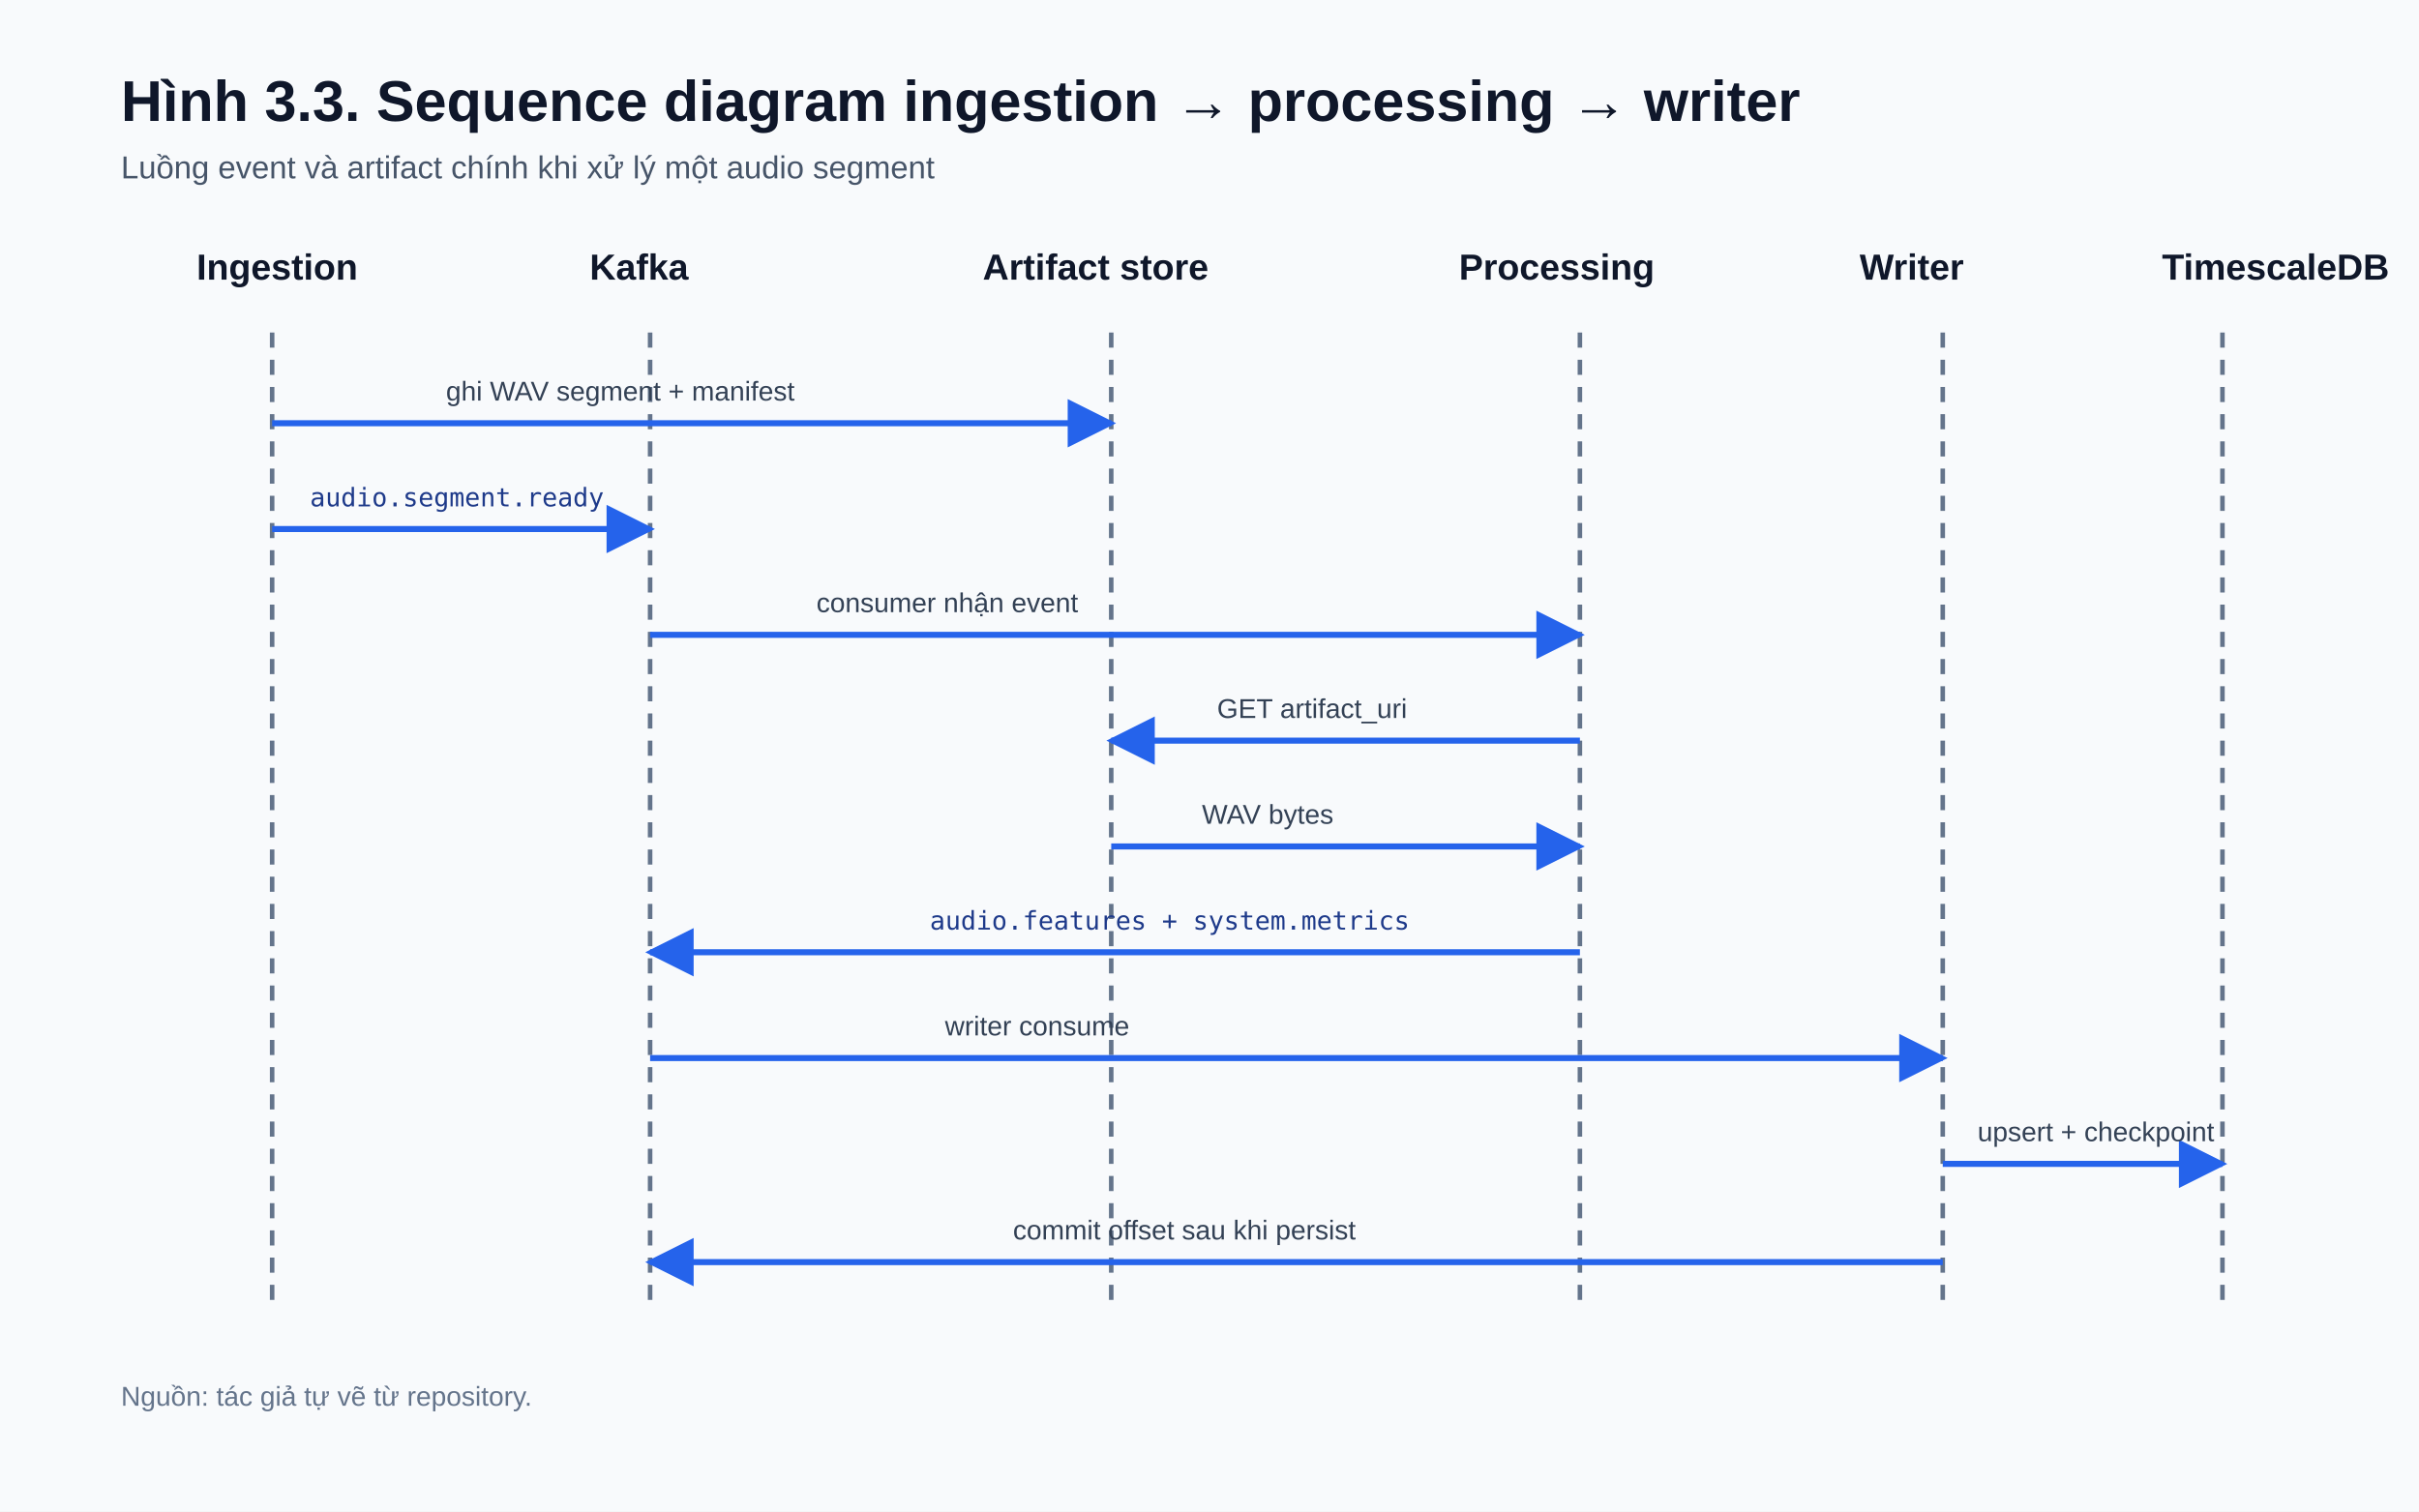
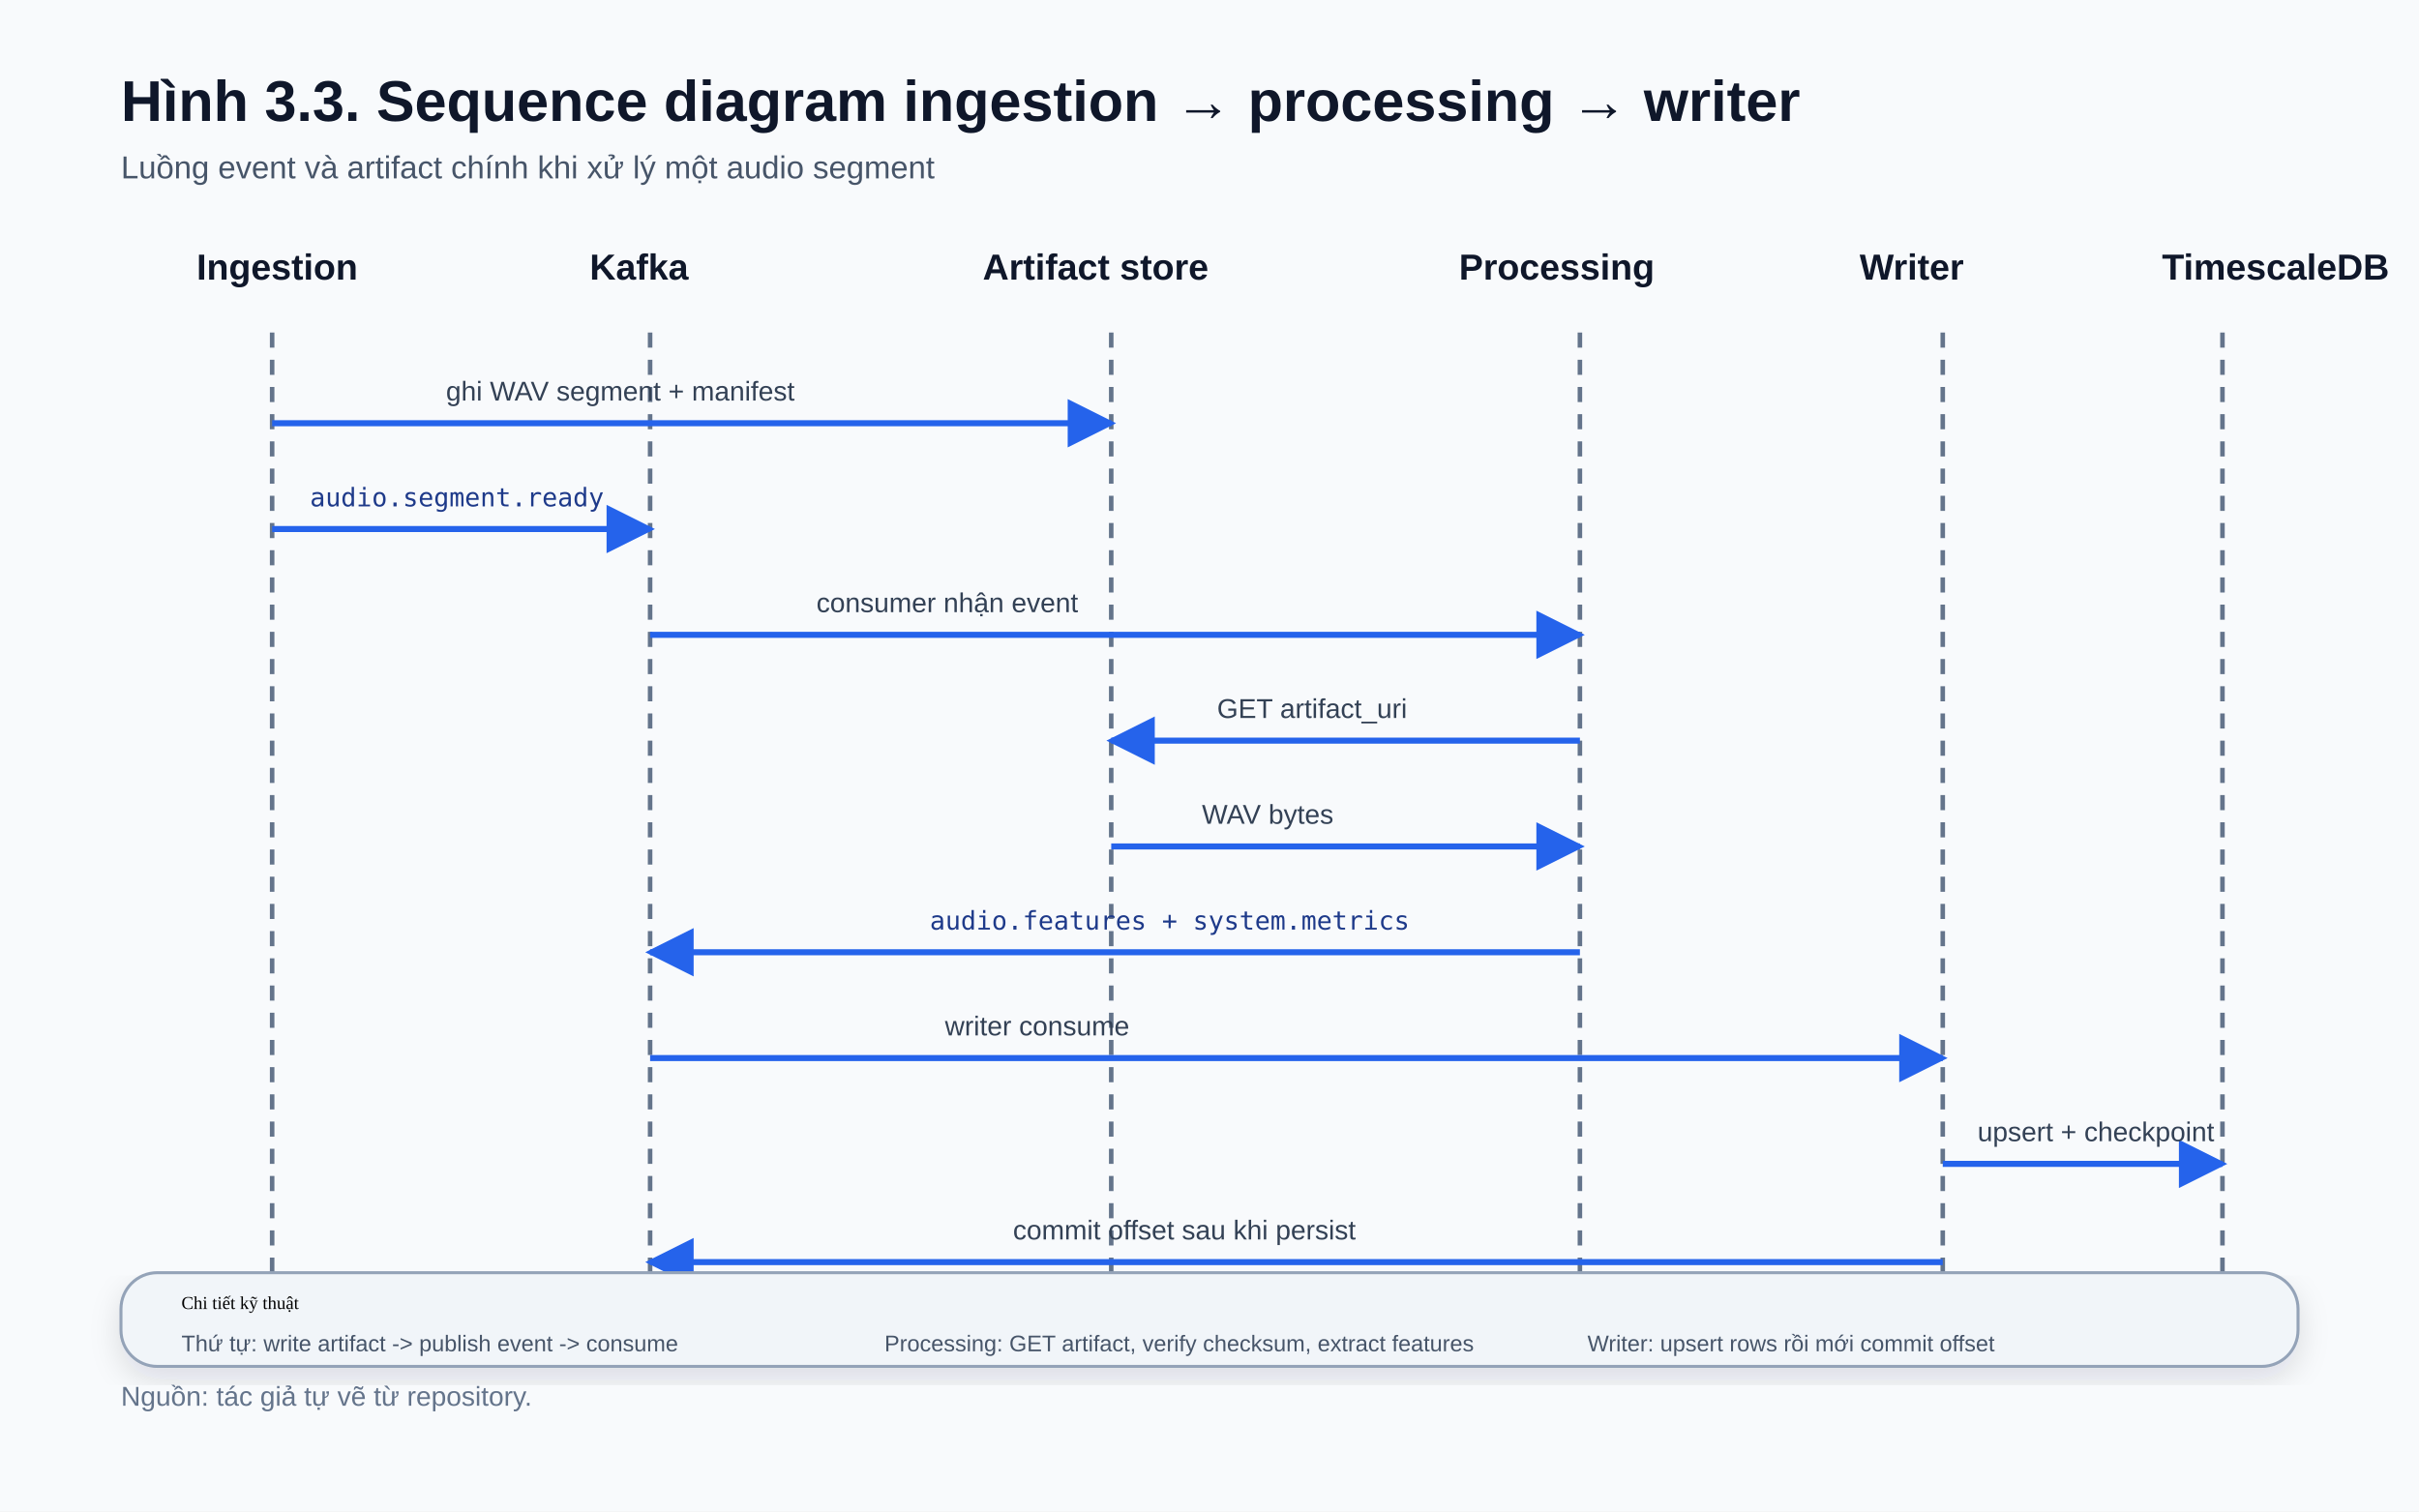
<svg xmlns="http://www.w3.org/2000/svg" width="1600" height="1000" viewBox="0 0 1600 1000">
  <defs>
    <marker id="arrow" viewBox="0 0 10 10" refX="9" refY="5" markerWidth="8" markerHeight="8" orient="auto-start-reverse">
      <path d="M 0 0 L 10 5 L 0 10 z" fill="#2563eb" />
    </marker>
    <filter id="shadow" x="-10%" y="-10%" width="120%" height="130%">
      <feDropShadow dx="0" dy="8" stdDeviation="10" flood-color="#0f172a" flood-opacity="0.12" />
    </filter>
  </defs>
  <style>
  .bg{fill:#f8fafc}.title{font-family:'Segoe UI',Arial,sans-serif;font-size:38px;font-weight:800;fill:#0f172a}.subtitle{font-family:'Segoe UI',Arial,sans-serif;font-size:21px;fill:#475569}.box{fill:#ffffff;stroke:#cbd5e1;stroke-width:2;rx:24;filter:url(#shadow)}.box-blue{fill:#eff6ff;stroke:#60a5fa}.box-green{fill:#ecfdf5;stroke:#34d399}.box-amber{fill:#fffbeb;stroke:#f59e0b}.box-red{fill:#fef2f2;stroke:#f87171}.box-violet{fill:#f5f3ff;stroke:#a78bfa}.box-gray{fill:#f1f5f9;stroke:#94a3b8}.label{font-family:'Segoe UI',Arial,sans-serif;font-size:24px;font-weight:750;fill:#0f172a}.small{font-family:'Segoe UI',Arial,sans-serif;font-size:18px;fill:#334155}.tiny{font-family:'Segoe UI',Arial,sans-serif;font-size:15px;fill:#475569}.mono{font-family:'Cascadia Mono','Consolas',monospace;font-size:17px;fill:#1e3a8a}.arrow{stroke:#2563eb;stroke-width:4;fill:none;marker-end:url(#arrow)}.line{stroke:#64748b;stroke-width:3;fill:none}.dash{stroke:#64748b;stroke-width:3;fill:none;stroke-dasharray:10 8}.plane{font-family:'Segoe UI',Arial,sans-serif;font-size:22px;font-weight:800;fill:#334155}.caption{font-family:'Segoe UI',Arial,sans-serif;font-size:18px;fill:#64748b}
</style>
  <rect class="bg" width="1600" height="1000" />
  <text x="80" y="80" class="title">Hình 3.3. Sequence diagram ingestion → processing → writer</text>
  <text x="80" y="118" class="subtitle">Luồng event và artifact chính khi xử lý một audio segment</text>
  <text x="130" y="185" class="label">Ingestion</text>
  <text x="390" y="185" class="label">Kafka</text>
  <text x="650" y="185" class="label">Artifact store</text>
  <text x="965" y="185" class="label">Processing</text>
  <text x="1230" y="185" class="label">Writer</text>
  <text x="1430" y="185" class="label">TimescaleDB</text>
  <line x1="180" y1="220" x2="180" y2="860" class="dash" />
  <line x1="430" y1="220" x2="430" y2="860" class="dash" />
  <line x1="735" y1="220" x2="735" y2="860" class="dash" />
  <line x1="1045" y1="220" x2="1045" y2="860" class="dash" />
  <line x1="1285" y1="220" x2="1285" y2="860" class="dash" />
  <line x1="1470" y1="220" x2="1470" y2="860" class="dash" />
  <path class="arrow" d="M180 280 H735" />
  <text x="295" y="265" class="small">ghi WAV segment + manifest</text>
  <path class="arrow" d="M180 350 H430" />
  <text x="205" y="335" class="mono">audio.segment.ready</text>
  <path class="arrow" d="M430 420 H1045" />
  <text x="540" y="405" class="small">consumer nhận event</text>
  <path class="arrow" d="M1045 490 H735" />
  <text x="805" y="475" class="small">GET artifact_uri</text>
  <path class="arrow" d="M735 560 H1045" />
  <text x="795" y="545" class="small">WAV bytes</text>
  <path class="arrow" d="M1045 630 H430" />
  <text x="615" y="615" class="mono">audio.features + system.metrics</text>
  <path class="arrow" d="M430 700 H1285" />
  <text x="625" y="685" class="small">writer consume</text>
  <path class="arrow" d="M1285 770 H1470" />
  <text x="1308" y="755" class="small">upsert + checkpoint</text>
  <path class="arrow" d="M1285 835 H430" />
  <text x="670" y="820" class="small">commit offset sau khi persist</text>
+   <rect x="80" y="842" width="1440" height="62" class="box box-gray" />
+   <text x="120" y="866" class="tag">Chi tiết kỹ thuật</text>
+   <text x="120" y="894" class="tiny">Thứ tự: write artifact -&gt; publish event -&gt; consume</text>
+   <text x="585" y="894" class="tiny">Processing: GET artifact, verify checksum, extract features</text>
+   <text x="1050" y="894" class="tiny">Writer: upsert rows rồi mới commit offset</text>
  <text x="80" y="930" class="caption">Nguồn: tác giả tự vẽ từ repository.</text>
</svg>
